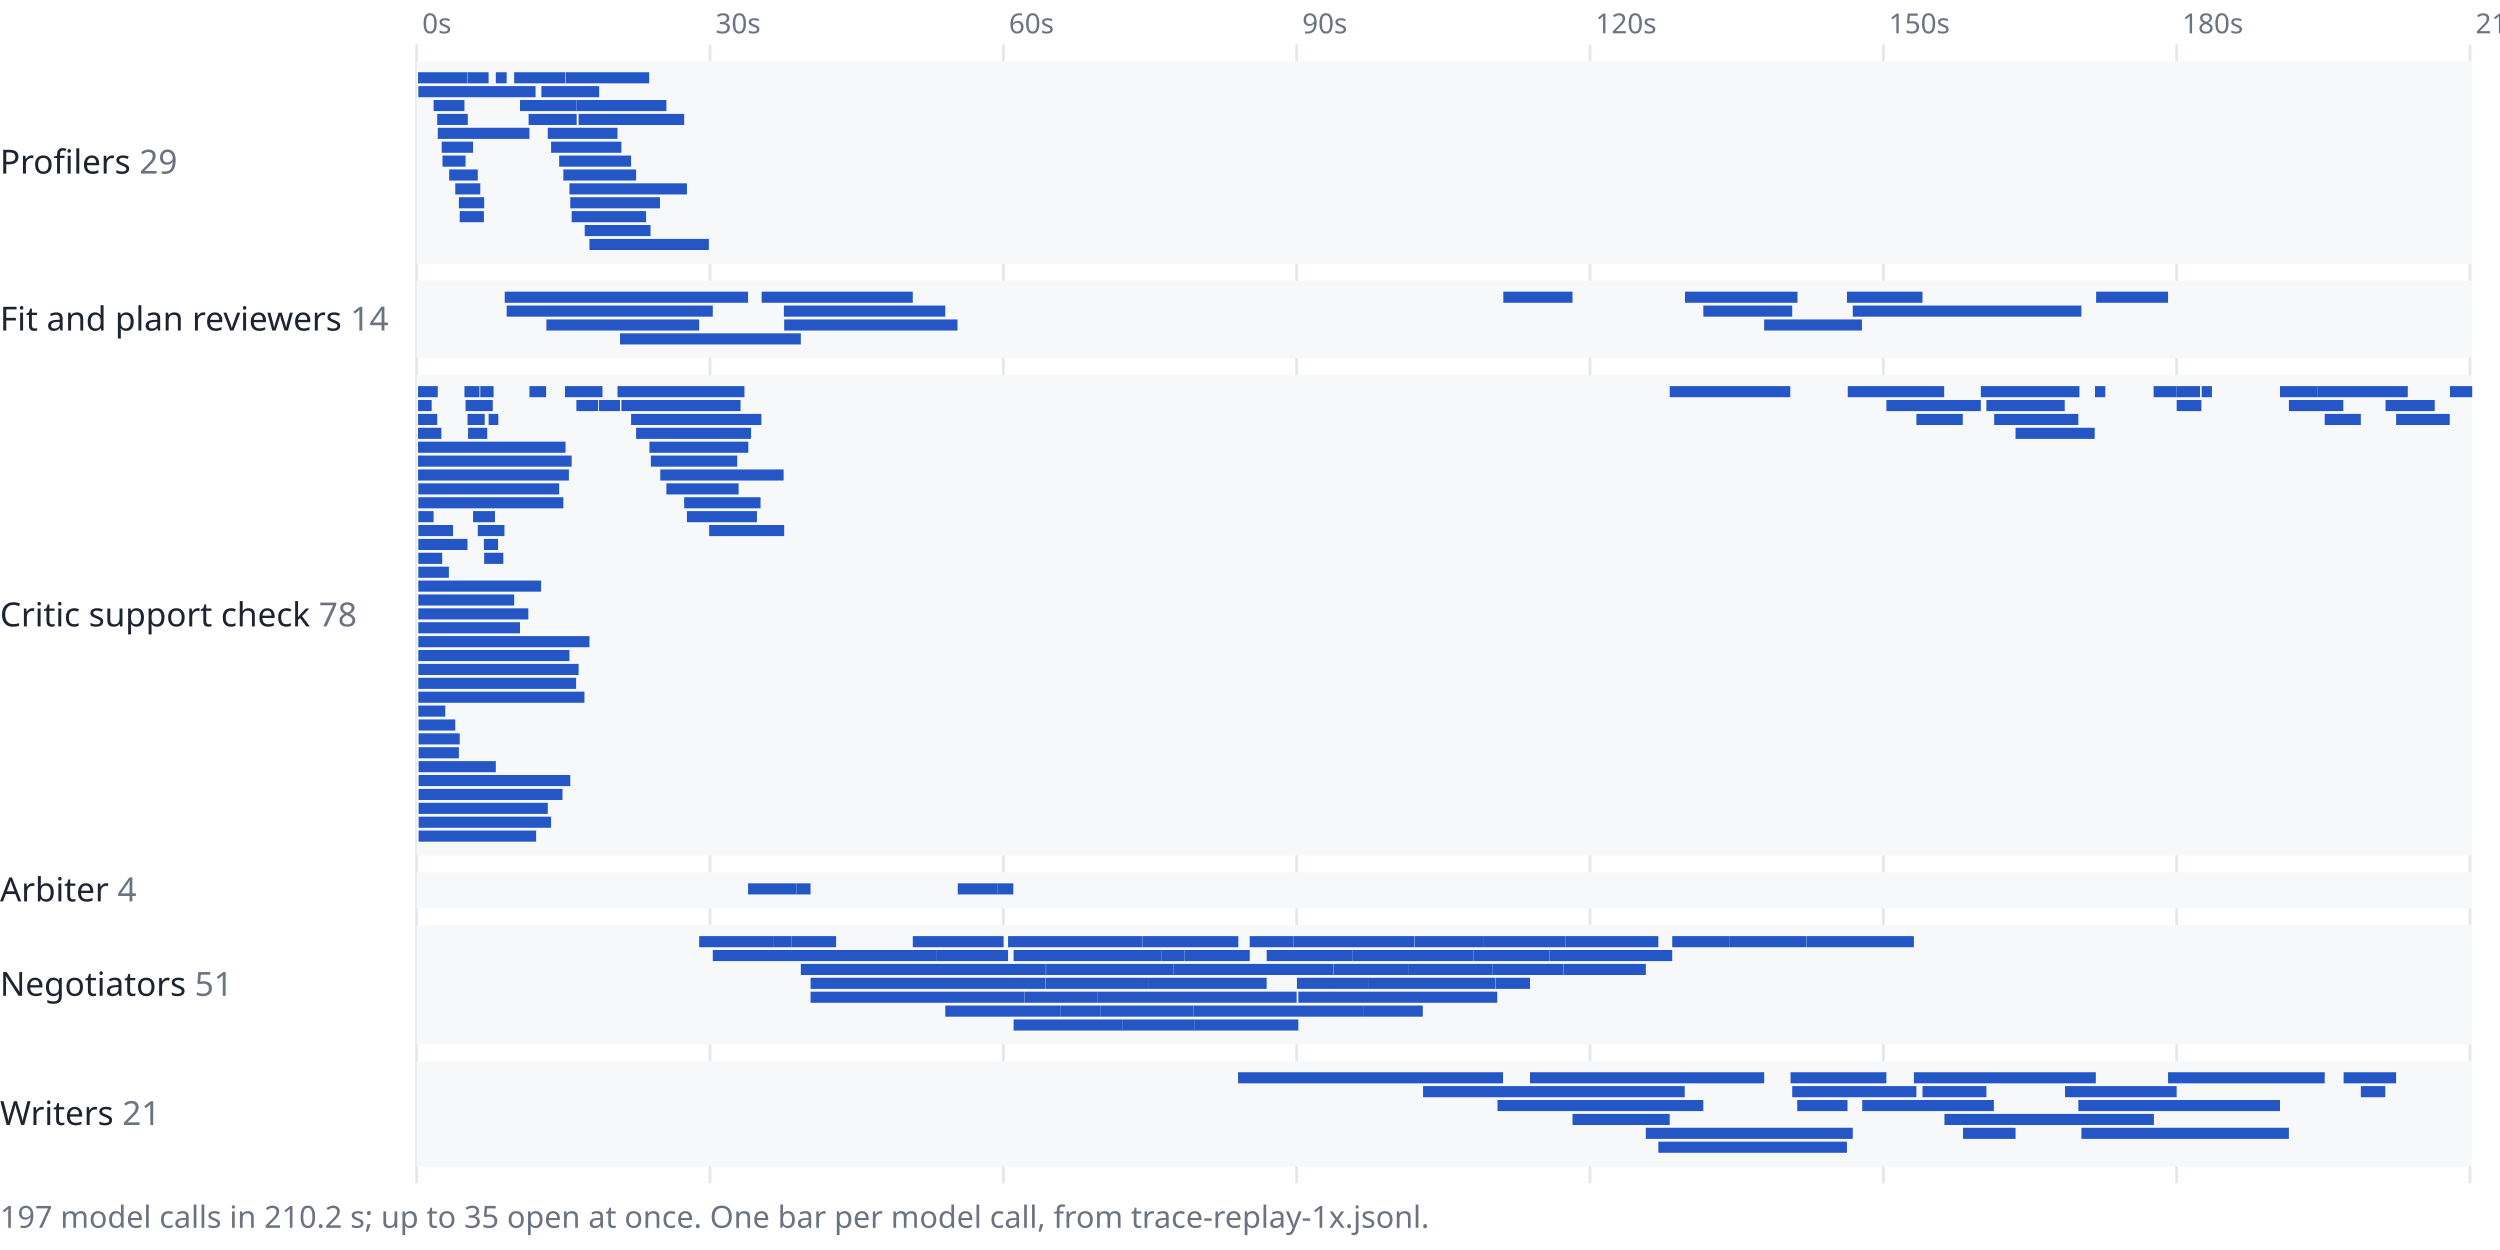
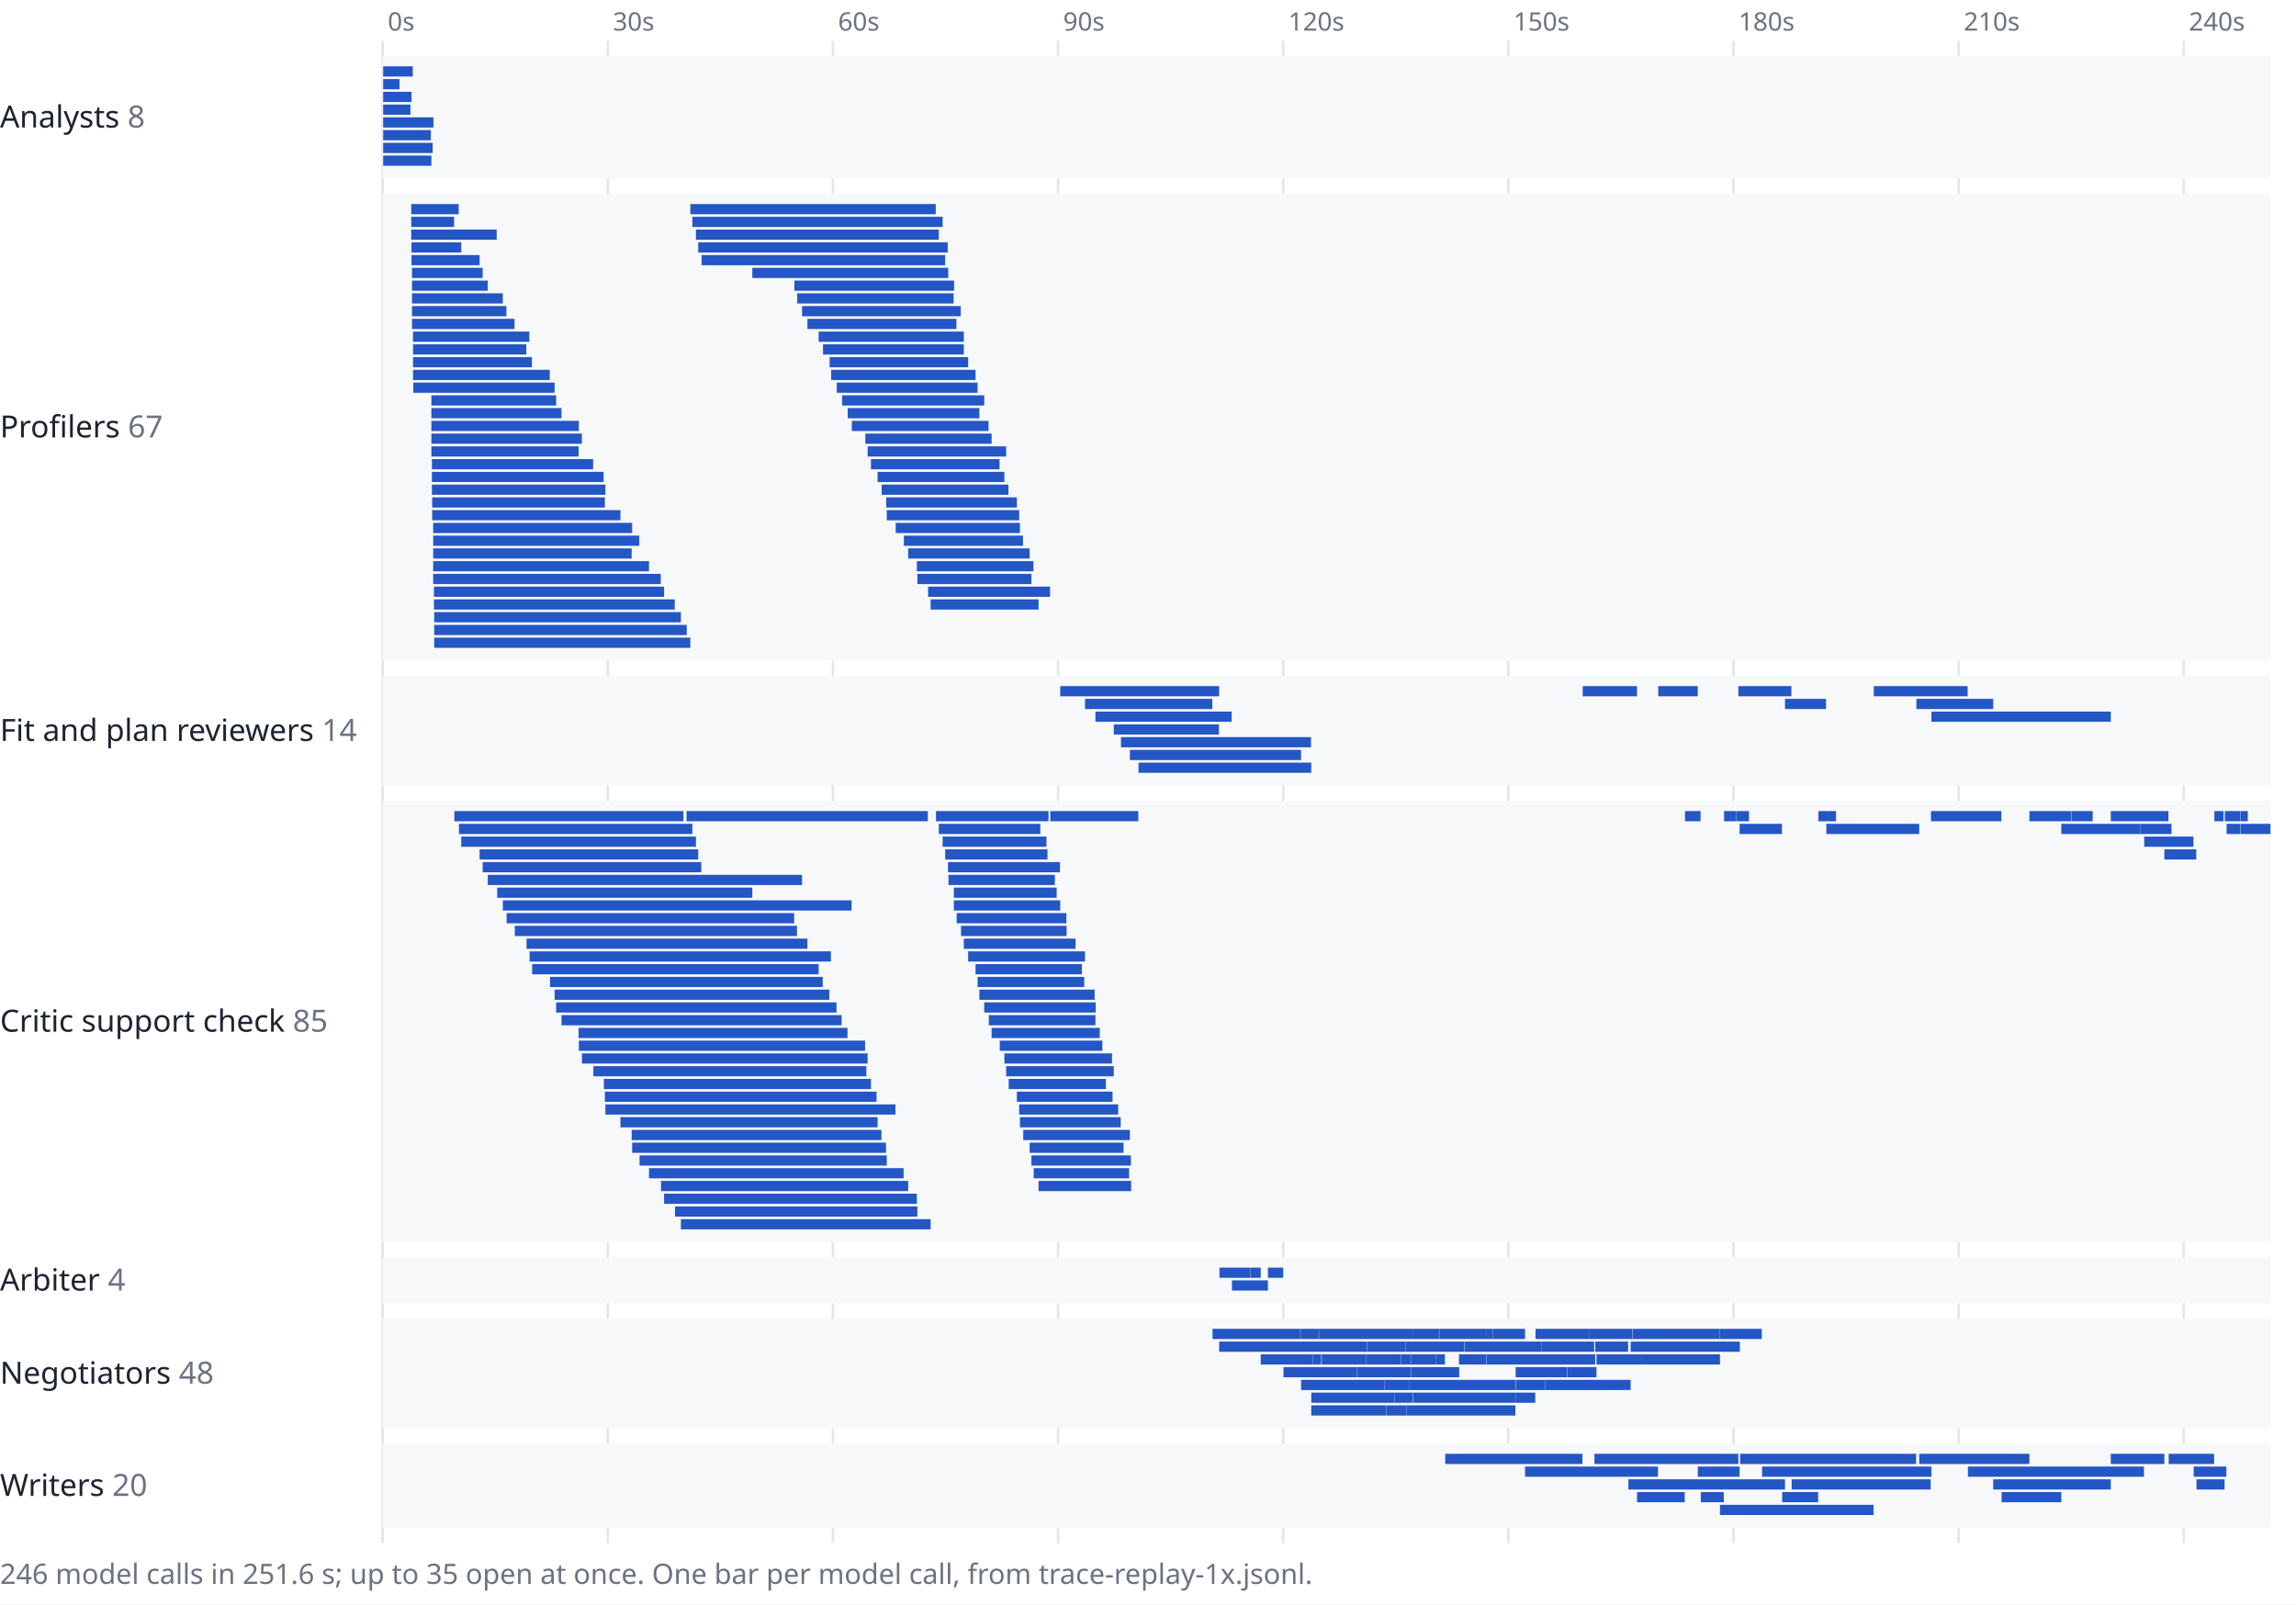
- <svg xmlns="http://www.w3.org/2000/svg" width="900" height="450" viewBox="0 0 900 450" font-family="system-ui, sans-serif">
+ <svg xmlns="http://www.w3.org/2000/svg" width="900" height="629" viewBox="0 0 900 629" font-family="system-ui, sans-serif">
  <rect width="100%" height="100%" fill="#ffffff" />
-   <line x1="889.201" x2="889.201" y1="16" y2="426" stroke="#e3e6ec" />
-   <text x="891.201" y="12" font-size="10" fill="#6b7280">210s</text>
-   <line x1="783.601" x2="783.601" y1="16" y2="426" stroke="#e3e6ec" />
-   <text x="785.601" y="12" font-size="10" fill="#6b7280">180s</text>
-   <line x1="678.001" x2="678.001" y1="16" y2="426" stroke="#e3e6ec" />
-   <text x="680.001" y="12" font-size="10" fill="#6b7280">150s</text>
-   <line x1="572.401" x2="572.401" y1="16" y2="426" stroke="#e3e6ec" />
-   <text x="574.401" y="12" font-size="10" fill="#6b7280">120s</text>
-   <line x1="466.8" x2="466.8" y1="16" y2="426" stroke="#e3e6ec" />
-   <text x="468.8" y="12" font-size="10" fill="#6b7280">90s</text>
-   <line x1="361.2" x2="361.2" y1="16" y2="426" stroke="#e3e6ec" />
-   <text x="363.2" y="12" font-size="10" fill="#6b7280">60s</text>
-   <line x1="255.6" x2="255.6" y1="16" y2="426" stroke="#e3e6ec" />
-   <text x="257.6" y="12" font-size="10" fill="#6b7280">30s</text>
-   <line x1="150" x2="150" y1="16" y2="426" stroke="#e3e6ec" />
+   <line x1="856.011" x2="856.011" y1="16" y2="605" stroke="#e3e6ec" />
+   <text x="858.011" y="12" font-size="10" fill="#6b7280">240s</text>
+   <line x1="767.76" x2="767.76" y1="16" y2="605" stroke="#e3e6ec" />
+   <text x="769.76" y="12" font-size="10" fill="#6b7280">210s</text>
+   <line x1="679.509" x2="679.509" y1="16" y2="605" stroke="#e3e6ec" />
+   <text x="681.509" y="12" font-size="10" fill="#6b7280">180s</text>
+   <line x1="591.257" x2="591.257" y1="16" y2="605" stroke="#e3e6ec" />
+   <text x="593.257" y="12" font-size="10" fill="#6b7280">150s</text>
+   <line x1="503.006" x2="503.006" y1="16" y2="605" stroke="#e3e6ec" />
+   <text x="505.006" y="12" font-size="10" fill="#6b7280">120s</text>
+   <line x1="414.754" x2="414.754" y1="16" y2="605" stroke="#e3e6ec" />
+   <text x="416.754" y="12" font-size="10" fill="#6b7280">90s</text>
+   <line x1="326.503" x2="326.503" y1="16" y2="605" stroke="#e3e6ec" />
+   <text x="328.503" y="12" font-size="10" fill="#6b7280">60s</text>
+   <line x1="238.251" x2="238.251" y1="16" y2="605" stroke="#e3e6ec" />
+   <text x="240.251" y="12" font-size="10" fill="#6b7280">30s</text>
+   <line x1="150" x2="150" y1="16" y2="605" stroke="#e3e6ec" />
  <text x="152" y="12" font-size="10" fill="#6b7280">0s</text>
-   <text x="0" y="62.5" font-size="12" fill="#1d2330">Profilers <tspan fill="#6b7280">29</tspan>
-   </text>
-   <rect x="150" y="22" width="740" height="73" fill="#f7f8fa" />
-   <rect x="150.5" y="26" width="17.7" height="4" fill="#2457c5" />
-   <rect x="150.6" y="31" width="42.2" height="4" fill="#2457c5" />
-   <rect x="156.1" y="36" width="11.1" height="4" fill="#2457c5" />
-   <rect x="157.4" y="41" width="11.0" height="4" fill="#2457c5" />
-   <rect x="157.6" y="46" width="33.0" height="4" fill="#2457c5" />
-   <rect x="159.0" y="51" width="11.3" height="4" fill="#2457c5" />
-   <rect x="159.3" y="56" width="8.3" height="4" fill="#2457c5" />
-   <rect x="161.7" y="61" width="10.3" height="4" fill="#2457c5" />
-   <rect x="163.9" y="66" width="9.0" height="4" fill="#2457c5" />
-   <rect x="165.2" y="71" width="9.1" height="4" fill="#2457c5" />
-   <rect x="165.5" y="76" width="8.7" height="4" fill="#2457c5" />
-   <rect x="168.3" y="26" width="7.6" height="4" fill="#2457c5" />
-   <rect x="178.5" y="26" width="3.9" height="4" fill="#2457c5" />
-   <rect x="185.1" y="26" width="18.3" height="4" fill="#2457c5" />
-   <rect x="187.2" y="36" width="20.3" height="4" fill="#2457c5" />
-   <rect x="190.3" y="41" width="17.3" height="4" fill="#2457c5" />
-   <rect x="194.9" y="31" width="20.8" height="4" fill="#2457c5" />
-   <rect x="197.2" y="46" width="25.1" height="4" fill="#2457c5" />
-   <rect x="198.4" y="51" width="25.3" height="4" fill="#2457c5" />
-   <rect x="201.3" y="56" width="25.9" height="4" fill="#2457c5" />
-   <rect x="202.8" y="61" width="26.2" height="4" fill="#2457c5" />
-   <rect x="203.6" y="26" width="30.1" height="4" fill="#2457c5" />
-   <rect x="205.0" y="66" width="42.3" height="4" fill="#2457c5" />
-   <rect x="205.3" y="71" width="32.3" height="4" fill="#2457c5" />
-   <rect x="205.8" y="76" width="26.8" height="4" fill="#2457c5" />
-   <rect x="207.5" y="36" width="32.4" height="4" fill="#2457c5" />
-   <rect x="208.3" y="41" width="38.0" height="4" fill="#2457c5" />
-   <rect x="210.5" y="81" width="23.7" height="4" fill="#2457c5" />
-   <rect x="212.2" y="86" width="43.0" height="4" fill="#2457c5" />
-   <text x="0" y="119" font-size="12" fill="#1d2330">Fit and plan reviewers <tspan fill="#6b7280">14</tspan>
-   </text>
-   <rect x="150" y="101" width="740" height="28" fill="#f7f8fa" />
-   <rect x="181.7" y="105" width="87.6" height="4" fill="#2457c5" />
-   <rect x="182.4" y="110" width="74.2" height="4" fill="#2457c5" />
-   <rect x="196.7" y="115" width="55.0" height="4" fill="#2457c5" />
-   <rect x="223.2" y="120" width="65.1" height="4" fill="#2457c5" />
-   <rect x="274.2" y="105" width="54.4" height="4" fill="#2457c5" />
-   <rect x="282.2" y="110" width="58.1" height="4" fill="#2457c5" />
-   <rect x="282.3" y="115" width="62.4" height="4" fill="#2457c5" />
-   <rect x="541.2" y="105" width="24.9" height="4" fill="#2457c5" />
-   <rect x="606.6" y="105" width="40.5" height="4" fill="#2457c5" />
-   <rect x="613.2" y="110" width="32.0" height="4" fill="#2457c5" />
-   <rect x="635.1" y="115" width="35.2" height="4" fill="#2457c5" />
-   <rect x="664.9" y="105" width="27.2" height="4" fill="#2457c5" />
-   <rect x="667.0" y="110" width="82.3" height="4" fill="#2457c5" />
-   <rect x="754.6" y="105" width="25.9" height="4" fill="#2457c5" />
-   <text x="0" y="225.5" font-size="12" fill="#1d2330">Critic support check <tspan fill="#6b7280">78</tspan>
-   </text>
-   <rect x="150" y="135" width="740" height="173" fill="#f7f8fa" />
-   <rect x="150.5" y="139" width="7.1" height="4" fill="#2457c5" />
-   <rect x="150.5" y="144" width="4.9" height="4" fill="#2457c5" />
-   <rect x="150.5" y="149" width="6.9" height="4" fill="#2457c5" />
-   <rect x="150.5" y="154" width="8.4" height="4" fill="#2457c5" />
-   <rect x="150.5" y="159" width="53.1" height="4" fill="#2457c5" />
-   <rect x="150.5" y="164" width="55.3" height="4" fill="#2457c5" />
-   <rect x="150.5" y="169" width="54.3" height="4" fill="#2457c5" />
-   <rect x="150.6" y="174" width="50.7" height="4" fill="#2457c5" />
-   <rect x="150.6" y="179" width="52.2" height="4" fill="#2457c5" />
-   <rect x="150.6" y="184" width="5.5" height="4" fill="#2457c5" />
-   <rect x="150.6" y="189" width="12.5" height="4" fill="#2457c5" />
-   <rect x="150.6" y="194" width="17.7" height="4" fill="#2457c5" />
-   <rect x="150.6" y="199" width="8.6" height="4" fill="#2457c5" />
-   <rect x="150.6" y="204" width="11.0" height="4" fill="#2457c5" />
-   <rect x="150.6" y="209" width="44.2" height="4" fill="#2457c5" />
-   <rect x="150.6" y="214" width="34.5" height="4" fill="#2457c5" />
-   <rect x="150.6" y="219" width="39.6" height="4" fill="#2457c5" />
-   <rect x="150.6" y="224" width="36.6" height="4" fill="#2457c5" />
-   <rect x="150.6" y="229" width="61.6" height="4" fill="#2457c5" />
-   <rect x="150.6" y="234" width="54.4" height="4" fill="#2457c5" />
-   <rect x="150.6" y="239" width="57.7" height="4" fill="#2457c5" />
-   <rect x="150.6" y="244" width="56.8" height="4" fill="#2457c5" />
-   <rect x="150.6" y="249" width="59.8" height="4" fill="#2457c5" />
-   <rect x="150.6" y="254" width="9.7" height="4" fill="#2457c5" />
-   <rect x="150.7" y="259" width="13.2" height="4" fill="#2457c5" />
-   <rect x="150.7" y="264" width="14.8" height="4" fill="#2457c5" />
-   <rect x="150.7" y="269" width="14.5" height="4" fill="#2457c5" />
-   <rect x="150.7" y="274" width="27.8" height="4" fill="#2457c5" />
-   <rect x="150.7" y="279" width="54.6" height="4" fill="#2457c5" />
-   <rect x="150.7" y="284" width="51.8" height="4" fill="#2457c5" />
-   <rect x="150.7" y="289" width="46.5" height="4" fill="#2457c5" />
-   <rect x="150.7" y="294" width="47.7" height="4" fill="#2457c5" />
-   <rect x="150.7" y="299" width="42.3" height="4" fill="#2457c5" />
-   <rect x="167.2" y="139" width="5.4" height="4" fill="#2457c5" />
-   <rect x="167.6" y="144" width="9.8" height="4" fill="#2457c5" />
-   <rect x="168.3" y="149" width="6.2" height="4" fill="#2457c5" />
-   <rect x="168.5" y="154" width="6.9" height="4" fill="#2457c5" />
-   <rect x="170.3" y="184" width="7.9" height="4" fill="#2457c5" />
-   <rect x="172.0" y="189" width="9.6" height="4" fill="#2457c5" />
-   <rect x="172.9" y="139" width="4.8" height="4" fill="#2457c5" />
-   <rect x="174.2" y="194" width="5.1" height="4" fill="#2457c5" />
-   <rect x="174.3" y="199" width="6.9" height="4" fill="#2457c5" />
-   <rect x="175.9" y="149" width="3.5" height="4" fill="#2457c5" />
-   <rect x="190.6" y="139" width="6.0" height="4" fill="#2457c5" />
-   <rect x="203.4" y="139" width="13.5" height="4" fill="#2457c5" />
-   <rect x="207.5" y="144" width="7.8" height="4" fill="#2457c5" />
-   <rect x="215.6" y="144" width="7.6" height="4" fill="#2457c5" />
-   <rect x="222.3" y="139" width="45.7" height="4" fill="#2457c5" />
-   <rect x="223.7" y="144" width="42.9" height="4" fill="#2457c5" />
-   <rect x="227.2" y="149" width="46.9" height="4" fill="#2457c5" />
-   <rect x="229.0" y="154" width="41.4" height="4" fill="#2457c5" />
-   <rect x="233.8" y="159" width="35.6" height="4" fill="#2457c5" />
-   <rect x="234.3" y="164" width="31.1" height="4" fill="#2457c5" />
-   <rect x="237.7" y="169" width="44.4" height="4" fill="#2457c5" />
-   <rect x="239.9" y="174" width="26.0" height="4" fill="#2457c5" />
-   <rect x="246.3" y="179" width="27.5" height="4" fill="#2457c5" />
-   <rect x="247.3" y="184" width="25.2" height="4" fill="#2457c5" />
-   <rect x="255.3" y="189" width="27.0" height="4" fill="#2457c5" />
-   <rect x="601.1" y="139" width="43.4" height="4" fill="#2457c5" />
-   <rect x="665.2" y="139" width="34.7" height="4" fill="#2457c5" />
-   <rect x="679.1" y="144" width="34.0" height="4" fill="#2457c5" />
-   <rect x="689.9" y="149" width="16.7" height="4" fill="#2457c5" />
-   <rect x="713.1" y="139" width="35.5" height="4" fill="#2457c5" />
-   <rect x="715.1" y="144" width="28.2" height="4" fill="#2457c5" />
-   <rect x="717.9" y="149" width="30.3" height="4" fill="#2457c5" />
-   <rect x="725.6" y="154" width="28.5" height="4" fill="#2457c5" />
-   <rect x="754.2" y="139" width="3.7" height="4" fill="#2457c5" />
-   <rect x="775.3" y="139" width="8.3" height="4" fill="#2457c5" />
-   <rect x="783.6" y="139" width="8.4" height="4" fill="#2457c5" />
-   <rect x="783.6" y="144" width="8.9" height="4" fill="#2457c5" />
-   <rect x="792.6" y="139" width="3.7" height="4" fill="#2457c5" />
-   <rect x="820.8" y="139" width="13.4" height="4" fill="#2457c5" />
-   <rect x="824.0" y="144" width="19.6" height="4" fill="#2457c5" />
-   <rect x="834.2" y="139" width="32.6" height="4" fill="#2457c5" />
-   <rect x="836.9" y="149" width="13.0" height="4" fill="#2457c5" />
-   <rect x="858.8" y="144" width="17.7" height="4" fill="#2457c5" />
-   <rect x="862.6" y="149" width="19.3" height="4" fill="#2457c5" />
-   <rect x="882.0" y="139" width="8.0" height="4" fill="#2457c5" />
-   <text x="0" y="324.5" font-size="12" fill="#1d2330">Arbiter <tspan fill="#6b7280">4</tspan>
-   </text>
-   <rect x="150" y="314" width="740" height="13" fill="#f7f8fa" />
-   <rect x="269.3" y="318" width="17.4" height="4" fill="#2457c5" />
-   <rect x="286.7" y="318" width="5.1" height="4" fill="#2457c5" />
-   <rect x="344.8" y="318" width="14.2" height="4" fill="#2457c5" />
-   <rect x="359.0" y="318" width="5.8" height="4" fill="#2457c5" />
-   <text x="0" y="358.5" font-size="12" fill="#1d2330">Negotiators <tspan fill="#6b7280">51</tspan>
-   </text>
-   <rect x="150" y="333" width="740" height="43" fill="#f7f8fa" />
-   <rect x="251.7" y="337" width="26.9" height="4" fill="#2457c5" />
-   <rect x="256.6" y="342" width="80.4" height="4" fill="#2457c5" />
-   <rect x="278.6" y="337" width="6.4" height="4" fill="#2457c5" />
-   <rect x="285.0" y="337" width="16.0" height="4" fill="#2457c5" />
-   <rect x="288.3" y="347" width="88.2" height="4" fill="#2457c5" />
-   <rect x="291.8" y="352" width="84.6" height="4" fill="#2457c5" />
-   <rect x="291.8" y="357" width="77.1" height="4" fill="#2457c5" />
-   <rect x="328.6" y="337" width="27.8" height="4" fill="#2457c5" />
-   <rect x="337.0" y="342" width="25.9" height="4" fill="#2457c5" />
-   <rect x="340.3" y="362" width="41.4" height="4" fill="#2457c5" />
-   <rect x="356.4" y="337" width="4.9" height="4" fill="#2457c5" />
-   <rect x="362.9" y="337" width="48.2" height="4" fill="#2457c5" />
-   <rect x="364.9" y="342" width="53.3" height="4" fill="#2457c5" />
-   <rect x="364.9" y="367" width="39.3" height="4" fill="#2457c5" />
-   <rect x="369.0" y="357" width="26.2" height="4" fill="#2457c5" />
-   <rect x="376.5" y="352" width="36.8" height="4" fill="#2457c5" />
-   <rect x="376.6" y="347" width="45.8" height="4" fill="#2457c5" />
-   <rect x="381.7" y="362" width="14.4" height="4" fill="#2457c5" />
-   <rect x="395.2" y="357" width="71.6" height="4" fill="#2457c5" />
-   <rect x="396.1" y="362" width="33.6" height="4" fill="#2457c5" />
-   <rect x="404.2" y="367" width="25.7" height="4" fill="#2457c5" />
-   <rect x="411.2" y="337" width="34.6" height="4" fill="#2457c5" />
-   <rect x="413.3" y="352" width="42.7" height="4" fill="#2457c5" />
-   <rect x="418.2" y="342" width="8.2" height="4" fill="#2457c5" />
-   <rect x="422.4" y="347" width="57.7" height="4" fill="#2457c5" />
-   <rect x="426.4" y="342" width="23.5" height="4" fill="#2457c5" />
-   <rect x="429.7" y="362" width="61.3" height="4" fill="#2457c5" />
-   <rect x="429.9" y="367" width="37.5" height="4" fill="#2457c5" />
-   <rect x="449.9" y="337" width="15.8" height="4" fill="#2457c5" />
-   <rect x="456.0" y="342" width="30.8" height="4" fill="#2457c5" />
-   <rect x="465.7" y="337" width="43.5" height="4" fill="#2457c5" />
-   <rect x="466.9" y="352" width="25.6" height="4" fill="#2457c5" />
-   <rect x="467.4" y="357" width="13.3" height="4" fill="#2457c5" />
-   <rect x="480.2" y="347" width="27.0" height="4" fill="#2457c5" />
-   <rect x="480.6" y="357" width="58.4" height="4" fill="#2457c5" />
-   <rect x="486.8" y="342" width="43.7" height="4" fill="#2457c5" />
-   <rect x="491.0" y="362" width="21.2" height="4" fill="#2457c5" />
-   <rect x="492.5" y="352" width="45.8" height="4" fill="#2457c5" />
-   <rect x="507.2" y="347" width="30.0" height="4" fill="#2457c5" />
-   <rect x="509.3" y="337" width="24.6" height="4" fill="#2457c5" />
-   <rect x="530.5" y="342" width="27.4" height="4" fill="#2457c5" />
-   <rect x="533.9" y="337" width="29.7" height="4" fill="#2457c5" />
-   <rect x="537.2" y="347" width="25.5" height="4" fill="#2457c5" />
-   <rect x="538.4" y="352" width="12.4" height="4" fill="#2457c5" />
-   <rect x="558.0" y="342" width="44.0" height="4" fill="#2457c5" />
-   <rect x="562.8" y="347" width="16.8" height="4" fill="#2457c5" />
-   <rect x="563.6" y="337" width="33.4" height="4" fill="#2457c5" />
-   <rect x="579.6" y="347" width="12.9" height="4" fill="#2457c5" />
-   <rect x="602.0" y="337" width="20.5" height="4" fill="#2457c5" />
-   <rect x="622.5" y="337" width="27.9" height="4" fill="#2457c5" />
-   <rect x="650.5" y="337" width="38.5" height="4" fill="#2457c5" />
-   <text x="0" y="405" font-size="12" fill="#1d2330">Writers <tspan fill="#6b7280">21</tspan>
-   </text>
-   <rect x="150" y="382" width="740" height="38" fill="#f7f8fa" />
-   <rect x="445.7" y="386" width="95.4" height="4" fill="#2457c5" />
-   <rect x="512.3" y="391" width="94.2" height="4" fill="#2457c5" />
-   <rect x="539.1" y="396" width="74.1" height="4" fill="#2457c5" />
-   <rect x="550.8" y="386" width="84.3" height="4" fill="#2457c5" />
-   <rect x="566.1" y="401" width="35.0" height="4" fill="#2457c5" />
-   <rect x="592.5" y="406" width="74.5" height="4" fill="#2457c5" />
-   <rect x="597.0" y="411" width="67.9" height="4" fill="#2457c5" />
-   <rect x="644.6" y="386" width="34.5" height="4" fill="#2457c5" />
-   <rect x="645.2" y="391" width="44.7" height="4" fill="#2457c5" />
-   <rect x="647.0" y="396" width="18.1" height="4" fill="#2457c5" />
-   <rect x="670.4" y="396" width="47.4" height="4" fill="#2457c5" />
-   <rect x="689.0" y="386" width="65.5" height="4" fill="#2457c5" />
-   <rect x="692.1" y="391" width="23.0" height="4" fill="#2457c5" />
-   <rect x="700.0" y="401" width="75.4" height="4" fill="#2457c5" />
-   <rect x="706.7" y="406" width="18.9" height="4" fill="#2457c5" />
-   <rect x="743.4" y="391" width="40.2" height="4" fill="#2457c5" />
-   <rect x="748.2" y="396" width="72.6" height="4" fill="#2457c5" />
-   <rect x="749.3" y="406" width="74.7" height="4" fill="#2457c5" />
-   <rect x="780.5" y="386" width="56.4" height="4" fill="#2457c5" />
-   <rect x="843.7" y="386" width="18.9" height="4" fill="#2457c5" />
-   <rect x="849.9" y="391" width="8.8" height="4" fill="#2457c5" />
-   <text x="0" y="442" font-size="11" fill="#6b7280">197 model calls in 210.2 s; up to 35 open at once. One bar per model call, from trace-replay-1x.jsonl.</text>
+   <text x="0" y="50" font-size="12" fill="#1d2330">Analysts <tspan fill="#6b7280">8</tspan>
+   </text>
+   <rect x="150" y="22" width="740" height="48" fill="#f7f8fa" />
+   <rect x="150.2" y="26" width="11.6" height="4" fill="#2457c5" />
+   <rect x="150.2" y="31" width="6.4" height="4" fill="#2457c5" />
+   <rect x="150.2" y="36" width="11.1" height="4" fill="#2457c5" />
+   <rect x="150.2" y="41" width="10.7" height="4" fill="#2457c5" />
+   <rect x="150.2" y="46" width="19.7" height="4" fill="#2457c5" />
+   <rect x="150.2" y="51" width="18.7" height="4" fill="#2457c5" />
+   <rect x="150.2" y="56" width="19.4" height="4" fill="#2457c5" />
+   <rect x="150.2" y="61" width="18.9" height="4" fill="#2457c5" />
+   <text x="0" y="171.5" font-size="12" fill="#1d2330">Profilers <tspan fill="#6b7280">67</tspan>
+   </text>
+   <rect x="150" y="76" width="740" height="183" fill="#f7f8fa" />
+   <rect x="161.2" y="80" width="18.6" height="4" fill="#2457c5" />
+   <rect x="161.2" y="85" width="16.8" height="4" fill="#2457c5" />
+   <rect x="161.2" y="90" width="33.5" height="4" fill="#2457c5" />
+   <rect x="161.3" y="95" width="19.5" height="4" fill="#2457c5" />
+   <rect x="161.3" y="100" width="26.7" height="4" fill="#2457c5" />
+   <rect x="161.5" y="105" width="27.7" height="4" fill="#2457c5" />
+   <rect x="161.5" y="110" width="29.7" height="4" fill="#2457c5" />
+   <rect x="161.5" y="115" width="35.6" height="4" fill="#2457c5" />
+   <rect x="161.5" y="120" width="37.0" height="4" fill="#2457c5" />
+   <rect x="161.5" y="125" width="40.2" height="4" fill="#2457c5" />
+   <rect x="161.9" y="130" width="45.6" height="4" fill="#2457c5" />
+   <rect x="161.9" y="135" width="44.4" height="4" fill="#2457c5" />
+   <rect x="161.9" y="140" width="46.6" height="4" fill="#2457c5" />
+   <rect x="161.9" y="145" width="53.6" height="4" fill="#2457c5" />
+   <rect x="162.0" y="150" width="55.4" height="4" fill="#2457c5" />
+   <rect x="169.1" y="155" width="48.9" height="4" fill="#2457c5" />
+   <rect x="169.1" y="160" width="51.0" height="4" fill="#2457c5" />
+   <rect x="169.1" y="165" width="57.8" height="4" fill="#2457c5" />
+   <rect x="169.1" y="170" width="59.0" height="4" fill="#2457c5" />
+   <rect x="169.1" y="175" width="57.7" height="4" fill="#2457c5" />
+   <rect x="169.3" y="180" width="63.2" height="4" fill="#2457c5" />
+   <rect x="169.3" y="185" width="67.3" height="4" fill="#2457c5" />
+   <rect x="169.3" y="190" width="68.0" height="4" fill="#2457c5" />
+   <rect x="169.4" y="195" width="67.7" height="4" fill="#2457c5" />
+   <rect x="169.4" y="200" width="73.8" height="4" fill="#2457c5" />
+   <rect x="169.8" y="205" width="78.0" height="4" fill="#2457c5" />
+   <rect x="169.8" y="210" width="80.8" height="4" fill="#2457c5" />
+   <rect x="169.8" y="215" width="77.8" height="4" fill="#2457c5" />
+   <rect x="169.8" y="220" width="84.6" height="4" fill="#2457c5" />
+   <rect x="169.8" y="225" width="89.2" height="4" fill="#2457c5" />
+   <rect x="170.1" y="230" width="90.2" height="4" fill="#2457c5" />
+   <rect x="170.1" y="235" width="94.4" height="4" fill="#2457c5" />
+   <rect x="170.2" y="240" width="96.7" height="4" fill="#2457c5" />
+   <rect x="170.2" y="245" width="99.0" height="4" fill="#2457c5" />
+   <rect x="170.2" y="250" width="100.4" height="4" fill="#2457c5" />
+   <rect x="270.6" y="80" width="96.2" height="4" fill="#2457c5" />
+   <rect x="271.4" y="85" width="98.1" height="4" fill="#2457c5" />
+   <rect x="272.8" y="90" width="95.2" height="4" fill="#2457c5" />
+   <rect x="273.7" y="95" width="97.8" height="4" fill="#2457c5" />
+   <rect x="275.0" y="100" width="95.5" height="4" fill="#2457c5" />
+   <rect x="294.9" y="105" width="76.8" height="4" fill="#2457c5" />
+   <rect x="311.4" y="110" width="62.6" height="4" fill="#2457c5" />
+   <rect x="312.5" y="115" width="61.3" height="4" fill="#2457c5" />
+   <rect x="314.4" y="120" width="62.2" height="4" fill="#2457c5" />
+   <rect x="316.5" y="125" width="58.4" height="4" fill="#2457c5" />
+   <rect x="320.9" y="130" width="56.9" height="4" fill="#2457c5" />
+   <rect x="322.6" y="135" width="55.2" height="4" fill="#2457c5" />
+   <rect x="325.2" y="140" width="54.3" height="4" fill="#2457c5" />
+   <rect x="325.8" y="145" width="56.6" height="4" fill="#2457c5" />
+   <rect x="328.0" y="150" width="55.2" height="4" fill="#2457c5" />
+   <rect x="330.1" y="155" width="55.7" height="4" fill="#2457c5" />
+   <rect x="332.3" y="160" width="51.6" height="4" fill="#2457c5" />
+   <rect x="333.9" y="165" width="53.6" height="4" fill="#2457c5" />
+   <rect x="339.2" y="170" width="49.5" height="4" fill="#2457c5" />
+   <rect x="340.1" y="175" width="54.3" height="4" fill="#2457c5" />
+   <rect x="341.4" y="180" width="50.4" height="4" fill="#2457c5" />
+   <rect x="344.0" y="185" width="49.7" height="4" fill="#2457c5" />
+   <rect x="345.6" y="190" width="49.7" height="4" fill="#2457c5" />
+   <rect x="347.4" y="195" width="51.2" height="4" fill="#2457c5" />
+   <rect x="347.6" y="200" width="51.9" height="4" fill="#2457c5" />
+   <rect x="351.1" y="205" width="48.7" height="4" fill="#2457c5" />
+   <rect x="354.3" y="210" width="46.7" height="4" fill="#2457c5" />
+   <rect x="356.0" y="215" width="47.6" height="4" fill="#2457c5" />
+   <rect x="359.4" y="220" width="45.7" height="4" fill="#2457c5" />
+   <rect x="359.6" y="225" width="44.7" height="4" fill="#2457c5" />
+   <rect x="363.8" y="230" width="47.8" height="4" fill="#2457c5" />
+   <rect x="364.8" y="235" width="42.3" height="4" fill="#2457c5" />
+   <text x="0" y="290.5" font-size="12" fill="#1d2330">Fit and plan reviewers <tspan fill="#6b7280">14</tspan>
+   </text>
+   <rect x="150" y="265" width="740" height="43" fill="#f7f8fa" />
+   <rect x="415.6" y="269" width="62.3" height="4" fill="#2457c5" />
+   <rect x="425.3" y="274" width="49.9" height="4" fill="#2457c5" />
+   <rect x="429.4" y="279" width="53.4" height="4" fill="#2457c5" />
+   <rect x="436.6" y="284" width="41.2" height="4" fill="#2457c5" />
+   <rect x="439.4" y="289" width="74.5" height="4" fill="#2457c5" />
+   <rect x="442.9" y="294" width="67.1" height="4" fill="#2457c5" />
+   <rect x="446.3" y="299" width="67.7" height="4" fill="#2457c5" />
+   <rect x="620.4" y="269" width="21.3" height="4" fill="#2457c5" />
+   <rect x="650.0" y="269" width="15.5" height="4" fill="#2457c5" />
+   <rect x="681.4" y="269" width="20.8" height="4" fill="#2457c5" />
+   <rect x="699.7" y="274" width="16.1" height="4" fill="#2457c5" />
+   <rect x="734.5" y="269" width="36.8" height="4" fill="#2457c5" />
+   <rect x="751.2" y="274" width="30.1" height="4" fill="#2457c5" />
+   <rect x="757.1" y="279" width="70.3" height="4" fill="#2457c5" />
+   <text x="0" y="404.5" font-size="12" fill="#1d2330">Critic support check <tspan fill="#6b7280">85</tspan>
+   </text>
+   <rect x="150" y="314" width="740" height="173" fill="#f7f8fa" />
+   <rect x="178.1" y="318" width="89.8" height="4" fill="#2457c5" />
+   <rect x="179.9" y="323" width="91.5" height="4" fill="#2457c5" />
+   <rect x="180.8" y="328" width="92.0" height="4" fill="#2457c5" />
+   <rect x="188.0" y="333" width="85.7" height="4" fill="#2457c5" />
+   <rect x="189.2" y="338" width="85.7" height="4" fill="#2457c5" />
+   <rect x="191.2" y="343" width="123.2" height="4" fill="#2457c5" />
+   <rect x="194.9" y="348" width="100.0" height="4" fill="#2457c5" />
+   <rect x="197.1" y="353" width="136.7" height="4" fill="#2457c5" />
+   <rect x="198.6" y="358" width="112.7" height="4" fill="#2457c5" />
+   <rect x="201.8" y="363" width="110.6" height="4" fill="#2457c5" />
+   <rect x="206.4" y="368" width="110.1" height="4" fill="#2457c5" />
+   <rect x="207.6" y="373" width="118.1" height="4" fill="#2457c5" />
+   <rect x="208.6" y="378" width="112.3" height="4" fill="#2457c5" />
+   <rect x="215.6" y="383" width="106.9" height="4" fill="#2457c5" />
+   <rect x="217.4" y="388" width="107.7" height="4" fill="#2457c5" />
+   <rect x="218.0" y="393" width="109.9" height="4" fill="#2457c5" />
+   <rect x="220.1" y="398" width="109.8" height="4" fill="#2457c5" />
+   <rect x="226.8" y="403" width="105.4" height="4" fill="#2457c5" />
+   <rect x="226.9" y="408" width="112.2" height="4" fill="#2457c5" />
+   <rect x="228.1" y="413" width="112.0" height="4" fill="#2457c5" />
+   <rect x="232.6" y="418" width="107.0" height="4" fill="#2457c5" />
+   <rect x="236.7" y="423" width="104.7" height="4" fill="#2457c5" />
+   <rect x="237.1" y="428" width="106.5" height="4" fill="#2457c5" />
+   <rect x="237.3" y="433" width="113.7" height="4" fill="#2457c5" />
+   <rect x="243.2" y="438" width="100.8" height="4" fill="#2457c5" />
+   <rect x="247.6" y="443" width="97.9" height="4" fill="#2457c5" />
+   <rect x="247.8" y="448" width="99.5" height="4" fill="#2457c5" />
+   <rect x="250.7" y="453" width="96.9" height="4" fill="#2457c5" />
+   <rect x="254.4" y="458" width="99.8" height="4" fill="#2457c5" />
+   <rect x="259.1" y="463" width="96.9" height="4" fill="#2457c5" />
+   <rect x="260.3" y="468" width="99.1" height="4" fill="#2457c5" />
+   <rect x="264.6" y="473" width="95.0" height="4" fill="#2457c5" />
+   <rect x="266.9" y="478" width="97.9" height="4" fill="#2457c5" />
+   <rect x="269.1" y="318" width="94.6" height="4" fill="#2457c5" />
+   <rect x="366.9" y="318" width="44.1" height="4" fill="#2457c5" />
+   <rect x="368.0" y="323" width="39.8" height="4" fill="#2457c5" />
+   <rect x="369.5" y="328" width="40.7" height="4" fill="#2457c5" />
+   <rect x="370.5" y="333" width="40.1" height="4" fill="#2457c5" />
+   <rect x="371.6" y="338" width="43.9" height="4" fill="#2457c5" />
+   <rect x="371.8" y="343" width="41.7" height="4" fill="#2457c5" />
+   <rect x="373.9" y="348" width="40.3" height="4" fill="#2457c5" />
+   <rect x="373.9" y="353" width="41.7" height="4" fill="#2457c5" />
+   <rect x="375.0" y="358" width="43.0" height="4" fill="#2457c5" />
+   <rect x="376.7" y="363" width="41.4" height="4" fill="#2457c5" />
+   <rect x="377.8" y="368" width="43.8" height="4" fill="#2457c5" />
+   <rect x="379.5" y="373" width="45.8" height="4" fill="#2457c5" />
+   <rect x="382.4" y="378" width="41.7" height="4" fill="#2457c5" />
+   <rect x="383.2" y="383" width="41.8" height="4" fill="#2457c5" />
+   <rect x="383.9" y="388" width="45.2" height="4" fill="#2457c5" />
+   <rect x="385.8" y="393" width="43.7" height="4" fill="#2457c5" />
+   <rect x="387.6" y="398" width="41.8" height="4" fill="#2457c5" />
+   <rect x="388.7" y="403" width="42.4" height="4" fill="#2457c5" />
+   <rect x="391.9" y="408" width="40.2" height="4" fill="#2457c5" />
+   <rect x="393.7" y="413" width="42.2" height="4" fill="#2457c5" />
+   <rect x="394.4" y="418" width="42.2" height="4" fill="#2457c5" />
+   <rect x="395.4" y="423" width="38.1" height="4" fill="#2457c5" />
+   <rect x="398.6" y="428" width="37.5" height="4" fill="#2457c5" />
+   <rect x="399.5" y="433" width="38.8" height="4" fill="#2457c5" />
+   <rect x="399.8" y="438" width="39.5" height="4" fill="#2457c5" />
+   <rect x="401.1" y="443" width="41.8" height="4" fill="#2457c5" />
+   <rect x="403.6" y="448" width="36.8" height="4" fill="#2457c5" />
+   <rect x="404.3" y="453" width="39.0" height="4" fill="#2457c5" />
+   <rect x="405.2" y="458" width="37.4" height="4" fill="#2457c5" />
+   <rect x="407.1" y="463" width="36.3" height="4" fill="#2457c5" />
+   <rect x="411.7" y="318" width="34.5" height="4" fill="#2457c5" />
+   <rect x="660.5" y="318" width="6.1" height="4" fill="#2457c5" />
+   <rect x="675.8" y="318" width="4.6" height="4" fill="#2457c5" />
+   <rect x="680.5" y="318" width="5.1" height="4" fill="#2457c5" />
+   <rect x="681.9" y="323" width="16.6" height="4" fill="#2457c5" />
+   <rect x="712.8" y="318" width="4.3" height="4" fill="#2457c5" />
+   <rect x="715.9" y="323" width="36.4" height="4" fill="#2457c5" />
+   <rect x="717.1" y="318" width="2.6" height="4" fill="#2457c5" />
+   <rect x="756.9" y="318" width="27.6" height="4" fill="#2457c5" />
+   <rect x="795.5" y="318" width="16.4" height="4" fill="#2457c5" />
+   <rect x="808.0" y="323" width="31.0" height="4" fill="#2457c5" />
+   <rect x="812.0" y="318" width="8.3" height="4" fill="#2457c5" />
+   <rect x="827.4" y="318" width="22.6" height="4" fill="#2457c5" />
+   <rect x="839.0" y="323" width="12.2" height="4" fill="#2457c5" />
+   <rect x="840.5" y="328" width="19.3" height="4" fill="#2457c5" />
+   <rect x="848.4" y="333" width="12.5" height="4" fill="#2457c5" />
+   <rect x="868.0" y="318" width="3.6" height="4" fill="#2457c5" />
+   <rect x="872.1" y="318" width="6.0" height="4" fill="#2457c5" />
+   <rect x="872.8" y="323" width="5.4" height="4" fill="#2457c5" />
+   <rect x="878.2" y="318" width="2.9" height="4" fill="#2457c5" />
+   <rect x="878.3" y="323" width="11.7" height="4" fill="#2457c5" />
+   <text x="0" y="506" font-size="12" fill="#1d2330">Arbiter <tspan fill="#6b7280">4</tspan>
+   </text>
+   <rect x="150" y="493" width="740" height="18" fill="#f7f8fa" />
+   <rect x="478.0" y="497" width="12.2" height="4" fill="#2457c5" />
+   <rect x="482.9" y="502" width="14.1" height="4" fill="#2457c5" />
+   <rect x="490.3" y="497" width="3.9" height="4" fill="#2457c5" />
+   <rect x="497.0" y="497" width="6.0" height="4" fill="#2457c5" />
+   <text x="0" y="542.5" font-size="12" fill="#1d2330">Negotiators <tspan fill="#6b7280">48</tspan>
+   </text>
+   <rect x="150" y="517" width="740" height="43" fill="#f7f8fa" />
+   <rect x="475.3" y="521" width="34.4" height="4" fill="#2457c5" />
+   <rect x="477.9" y="526" width="57.8" height="4" fill="#2457c5" />
+   <rect x="494.2" y="531" width="20.4" height="4" fill="#2457c5" />
+   <rect x="503.1" y="536" width="28.9" height="4" fill="#2457c5" />
+   <rect x="509.8" y="521" width="7.1" height="4" fill="#2457c5" />
+   <rect x="510.0" y="541" width="32.8" height="4" fill="#2457c5" />
+   <rect x="514.0" y="546" width="32.7" height="4" fill="#2457c5" />
+   <rect x="514.0" y="551" width="29.5" height="4" fill="#2457c5" />
+   <rect x="514.6" y="531" width="3.3" height="4" fill="#2457c5" />
+   <rect x="517.0" y="521" width="36.7" height="4" fill="#2457c5" />
+   <rect x="518.1" y="531" width="14.7" height="4" fill="#2457c5" />
+   <rect x="532.1" y="536" width="20.9" height="4" fill="#2457c5" />
+   <rect x="532.8" y="531" width="2.8" height="4" fill="#2457c5" />
+   <rect x="535.7" y="531" width="13.3" height="4" fill="#2457c5" />
+   <rect x="535.8" y="526" width="15.2" height="4" fill="#2457c5" />
+   <rect x="542.9" y="541" width="9.4" height="4" fill="#2457c5" />
+   <rect x="543.6" y="551" width="7.7" height="4" fill="#2457c5" />
+   <rect x="546.7" y="546" width="7.1" height="4" fill="#2457c5" />
+   <rect x="549.1" y="531" width="4.1" height="4" fill="#2457c5" />
+   <rect x="551.0" y="526" width="22.9" height="4" fill="#2457c5" />
+   <rect x="551.3" y="551" width="42.7" height="4" fill="#2457c5" />
+   <rect x="552.3" y="541" width="41.8" height="4" fill="#2457c5" />
+   <rect x="553.1" y="536" width="18.9" height="4" fill="#2457c5" />
+   <rect x="553.2" y="531" width="9.6" height="4" fill="#2457c5" />
+   <rect x="553.7" y="521" width="10.4" height="4" fill="#2457c5" />
+   <rect x="553.9" y="546" width="40.2" height="4" fill="#2457c5" />
+   <rect x="562.8" y="531" width="3.6" height="4" fill="#2457c5" />
+   <rect x="564.2" y="521" width="18.6" height="4" fill="#2457c5" />
+   <rect x="571.9" y="531" width="10.8" height="4" fill="#2457c5" />
+   <rect x="574.0" y="526" width="30.2" height="4" fill="#2457c5" />
+   <rect x="582.8" y="521" width="2.4" height="4" fill="#2457c5" />
+   <rect x="582.8" y="531" width="42.5" height="4" fill="#2457c5" />
+   <rect x="585.2" y="521" width="12.6" height="4" fill="#2457c5" />
+   <rect x="594.1" y="536" width="20.1" height="4" fill="#2457c5" />
+   <rect x="594.1" y="546" width="7.7" height="4" fill="#2457c5" />
+   <rect x="594.2" y="541" width="11.5" height="4" fill="#2457c5" />
+   <rect x="601.9" y="521" width="21.2" height="4" fill="#2457c5" />
+   <rect x="604.2" y="526" width="20.7" height="4" fill="#2457c5" />
+   <rect x="605.7" y="541" width="33.5" height="4" fill="#2457c5" />
+   <rect x="614.3" y="536" width="11.5" height="4" fill="#2457c5" />
+   <rect x="623.1" y="521" width="16.8" height="4" fill="#2457c5" />
+   <rect x="625.3" y="526" width="12.9" height="4" fill="#2457c5" />
+   <rect x="625.8" y="531" width="17.5" height="4" fill="#2457c5" />
+   <rect x="639.2" y="526" width="30.4" height="4" fill="#2457c5" />
+   <rect x="640.0" y="521" width="34.1" height="4" fill="#2457c5" />
+   <rect x="643.3" y="531" width="30.9" height="4" fill="#2457c5" />
+   <rect x="669.6" y="526" width="12.4" height="4" fill="#2457c5" />
+   <rect x="674.1" y="521" width="16.5" height="4" fill="#2457c5" />
+   <text x="0" y="586.5" font-size="12" fill="#1d2330">Writers <tspan fill="#6b7280">20</tspan>
+   </text>
+   <rect x="150" y="566" width="740" height="33" fill="#f7f8fa" />
+   <rect x="566.5" y="570" width="53.8" height="4" fill="#2457c5" />
+   <rect x="597.8" y="575" width="52.1" height="4" fill="#2457c5" />
+   <rect x="625.0" y="570" width="56.4" height="4" fill="#2457c5" />
+   <rect x="638.3" y="580" width="61.4" height="4" fill="#2457c5" />
+   <rect x="641.7" y="585" width="18.7" height="4" fill="#2457c5" />
+   <rect x="665.5" y="575" width="16.4" height="4" fill="#2457c5" />
+   <rect x="666.7" y="585" width="9.0" height="4" fill="#2457c5" />
+   <rect x="674.2" y="590" width="60.2" height="4" fill="#2457c5" />
+   <rect x="682.1" y="570" width="69.0" height="4" fill="#2457c5" />
+   <rect x="690.7" y="575" width="66.4" height="4" fill="#2457c5" />
+   <rect x="698.6" y="585" width="14.1" height="4" fill="#2457c5" />
+   <rect x="702.3" y="580" width="54.5" height="4" fill="#2457c5" />
+   <rect x="752.3" y="570" width="43.2" height="4" fill="#2457c5" />
+   <rect x="771.4" y="575" width="69.0" height="4" fill="#2457c5" />
+   <rect x="781.3" y="580" width="46.1" height="4" fill="#2457c5" />
+   <rect x="784.6" y="585" width="23.4" height="4" fill="#2457c5" />
+   <rect x="827.4" y="570" width="21.0" height="4" fill="#2457c5" />
+   <rect x="850.1" y="570" width="17.8" height="4" fill="#2457c5" />
+   <rect x="859.9" y="575" width="12.8" height="4" fill="#2457c5" />
+   <rect x="861.0" y="580" width="11.0" height="4" fill="#2457c5" />
+   <text x="0" y="621" font-size="11" fill="#6b7280">246 model calls in 251.6 s; up to 35 open at once. One bar per model call, from trace-replay-1x.jsonl.</text>
</svg>
